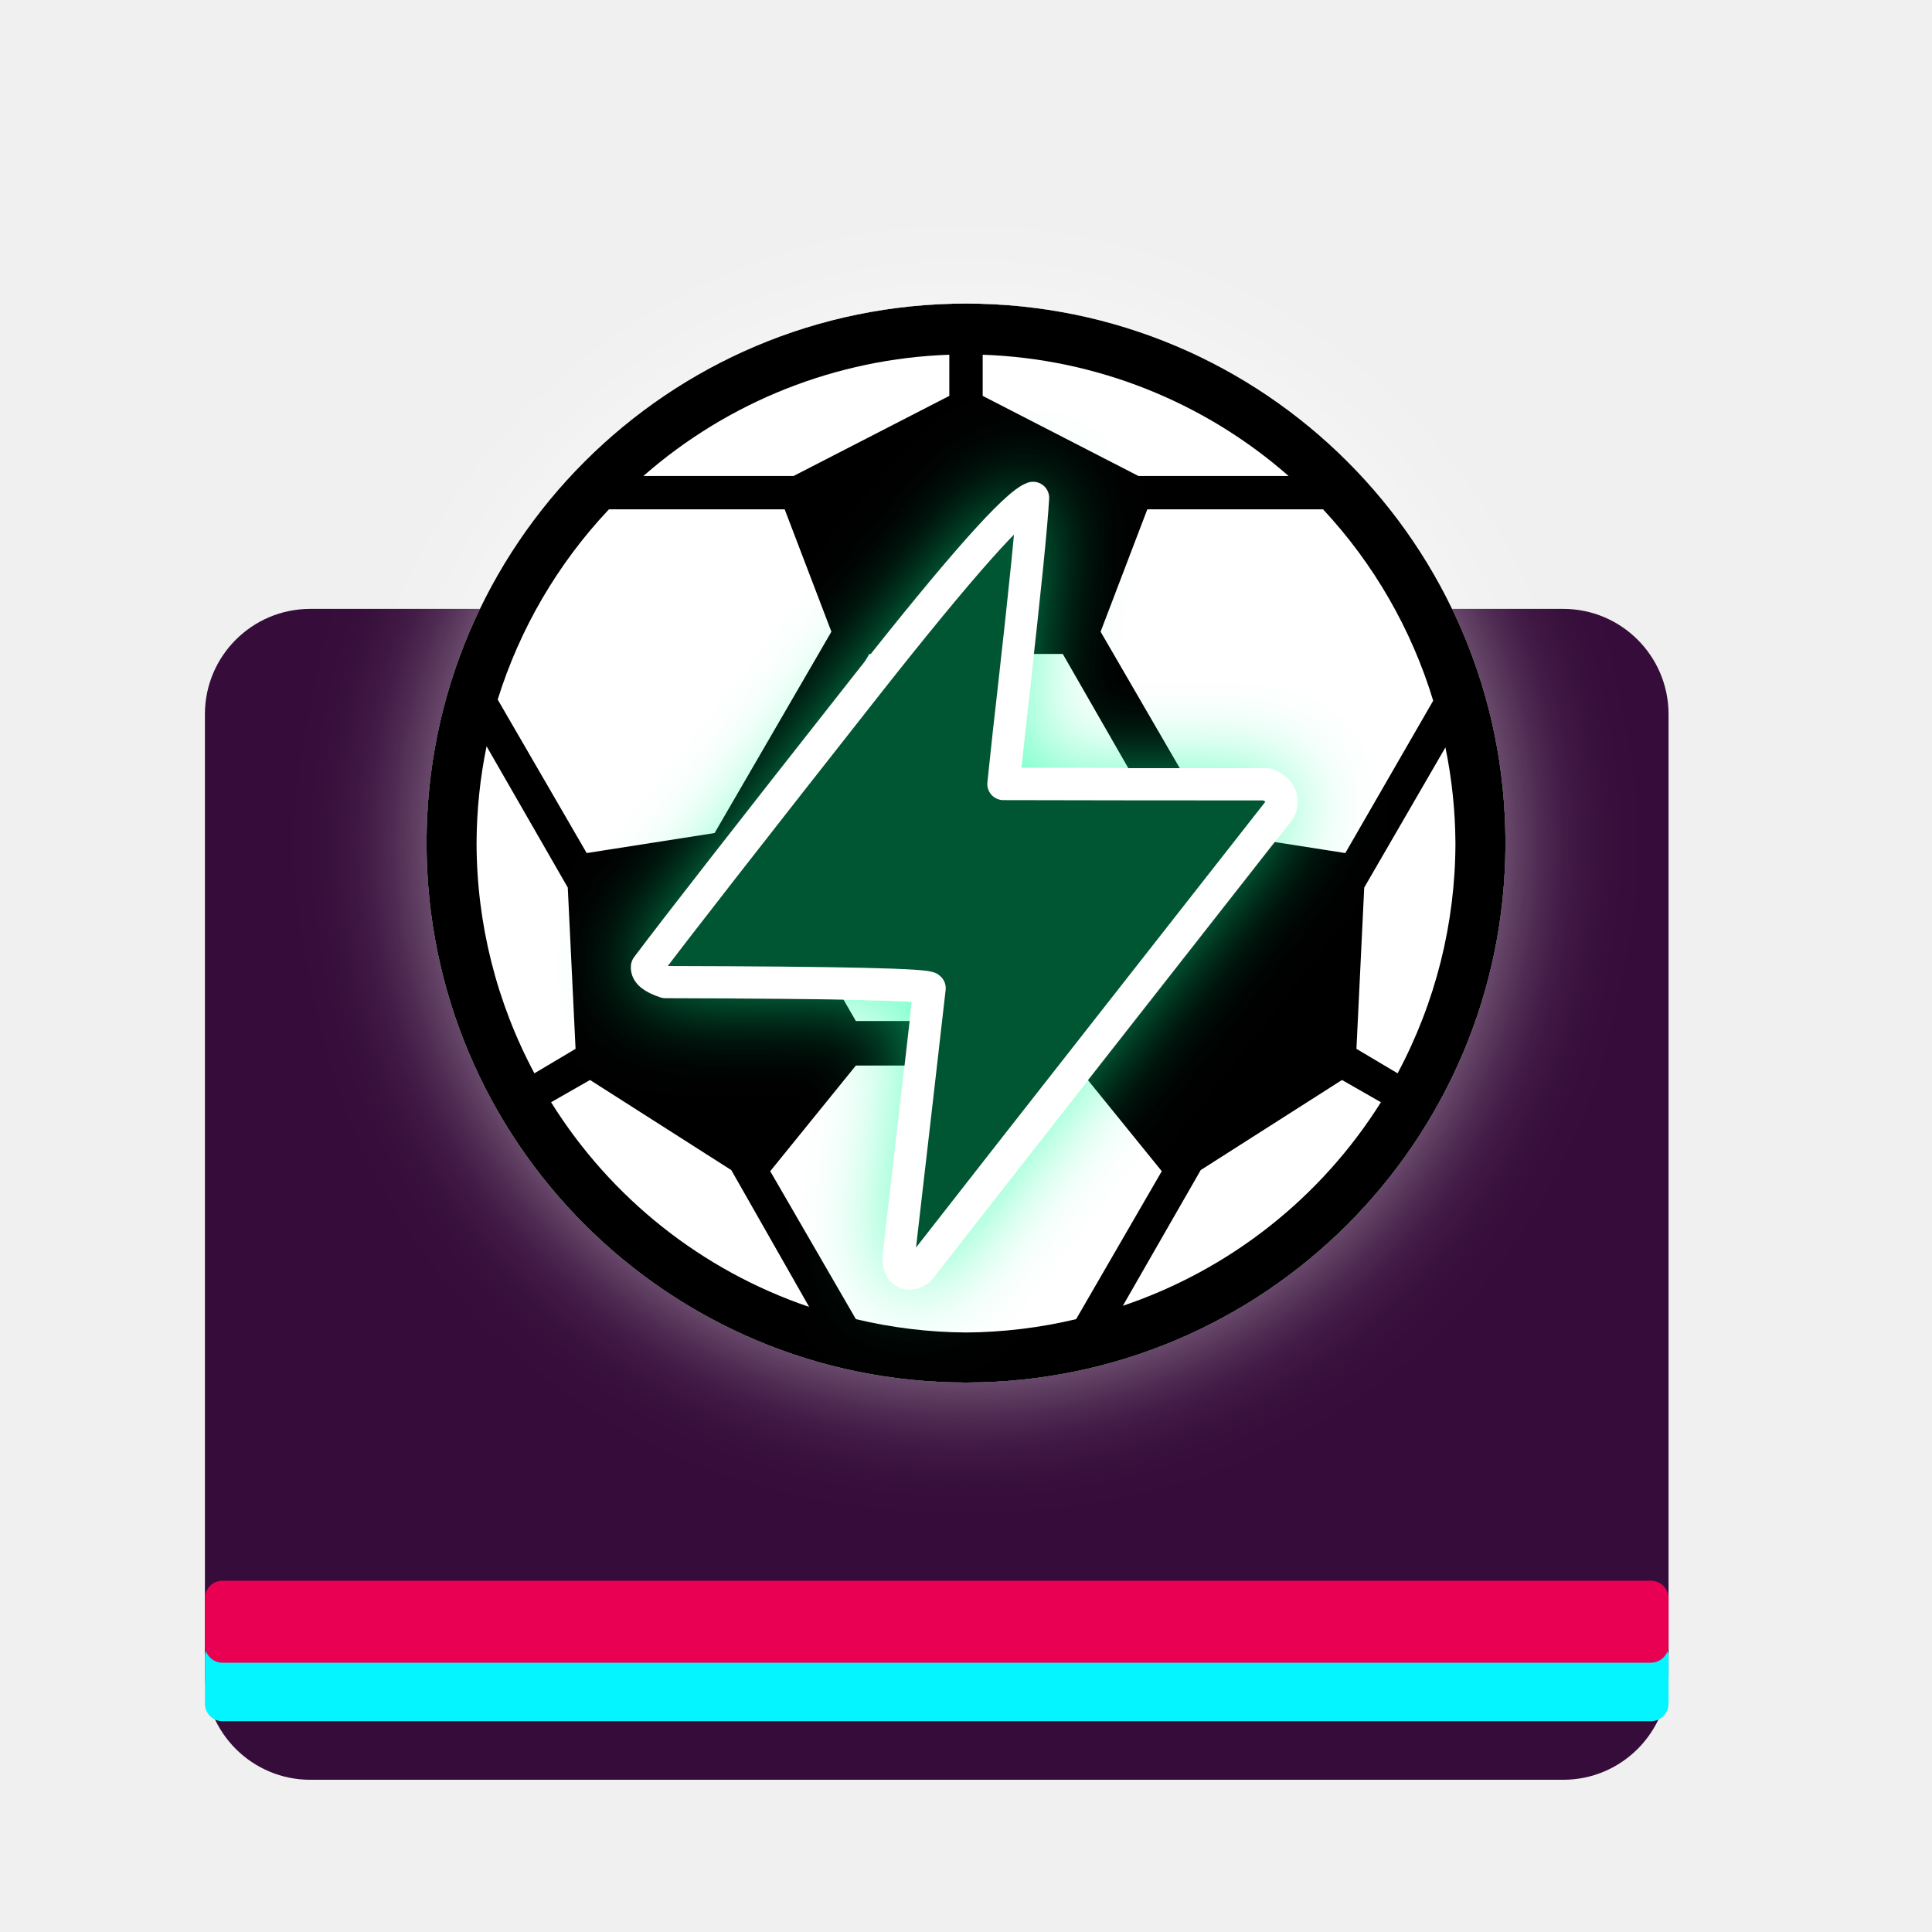
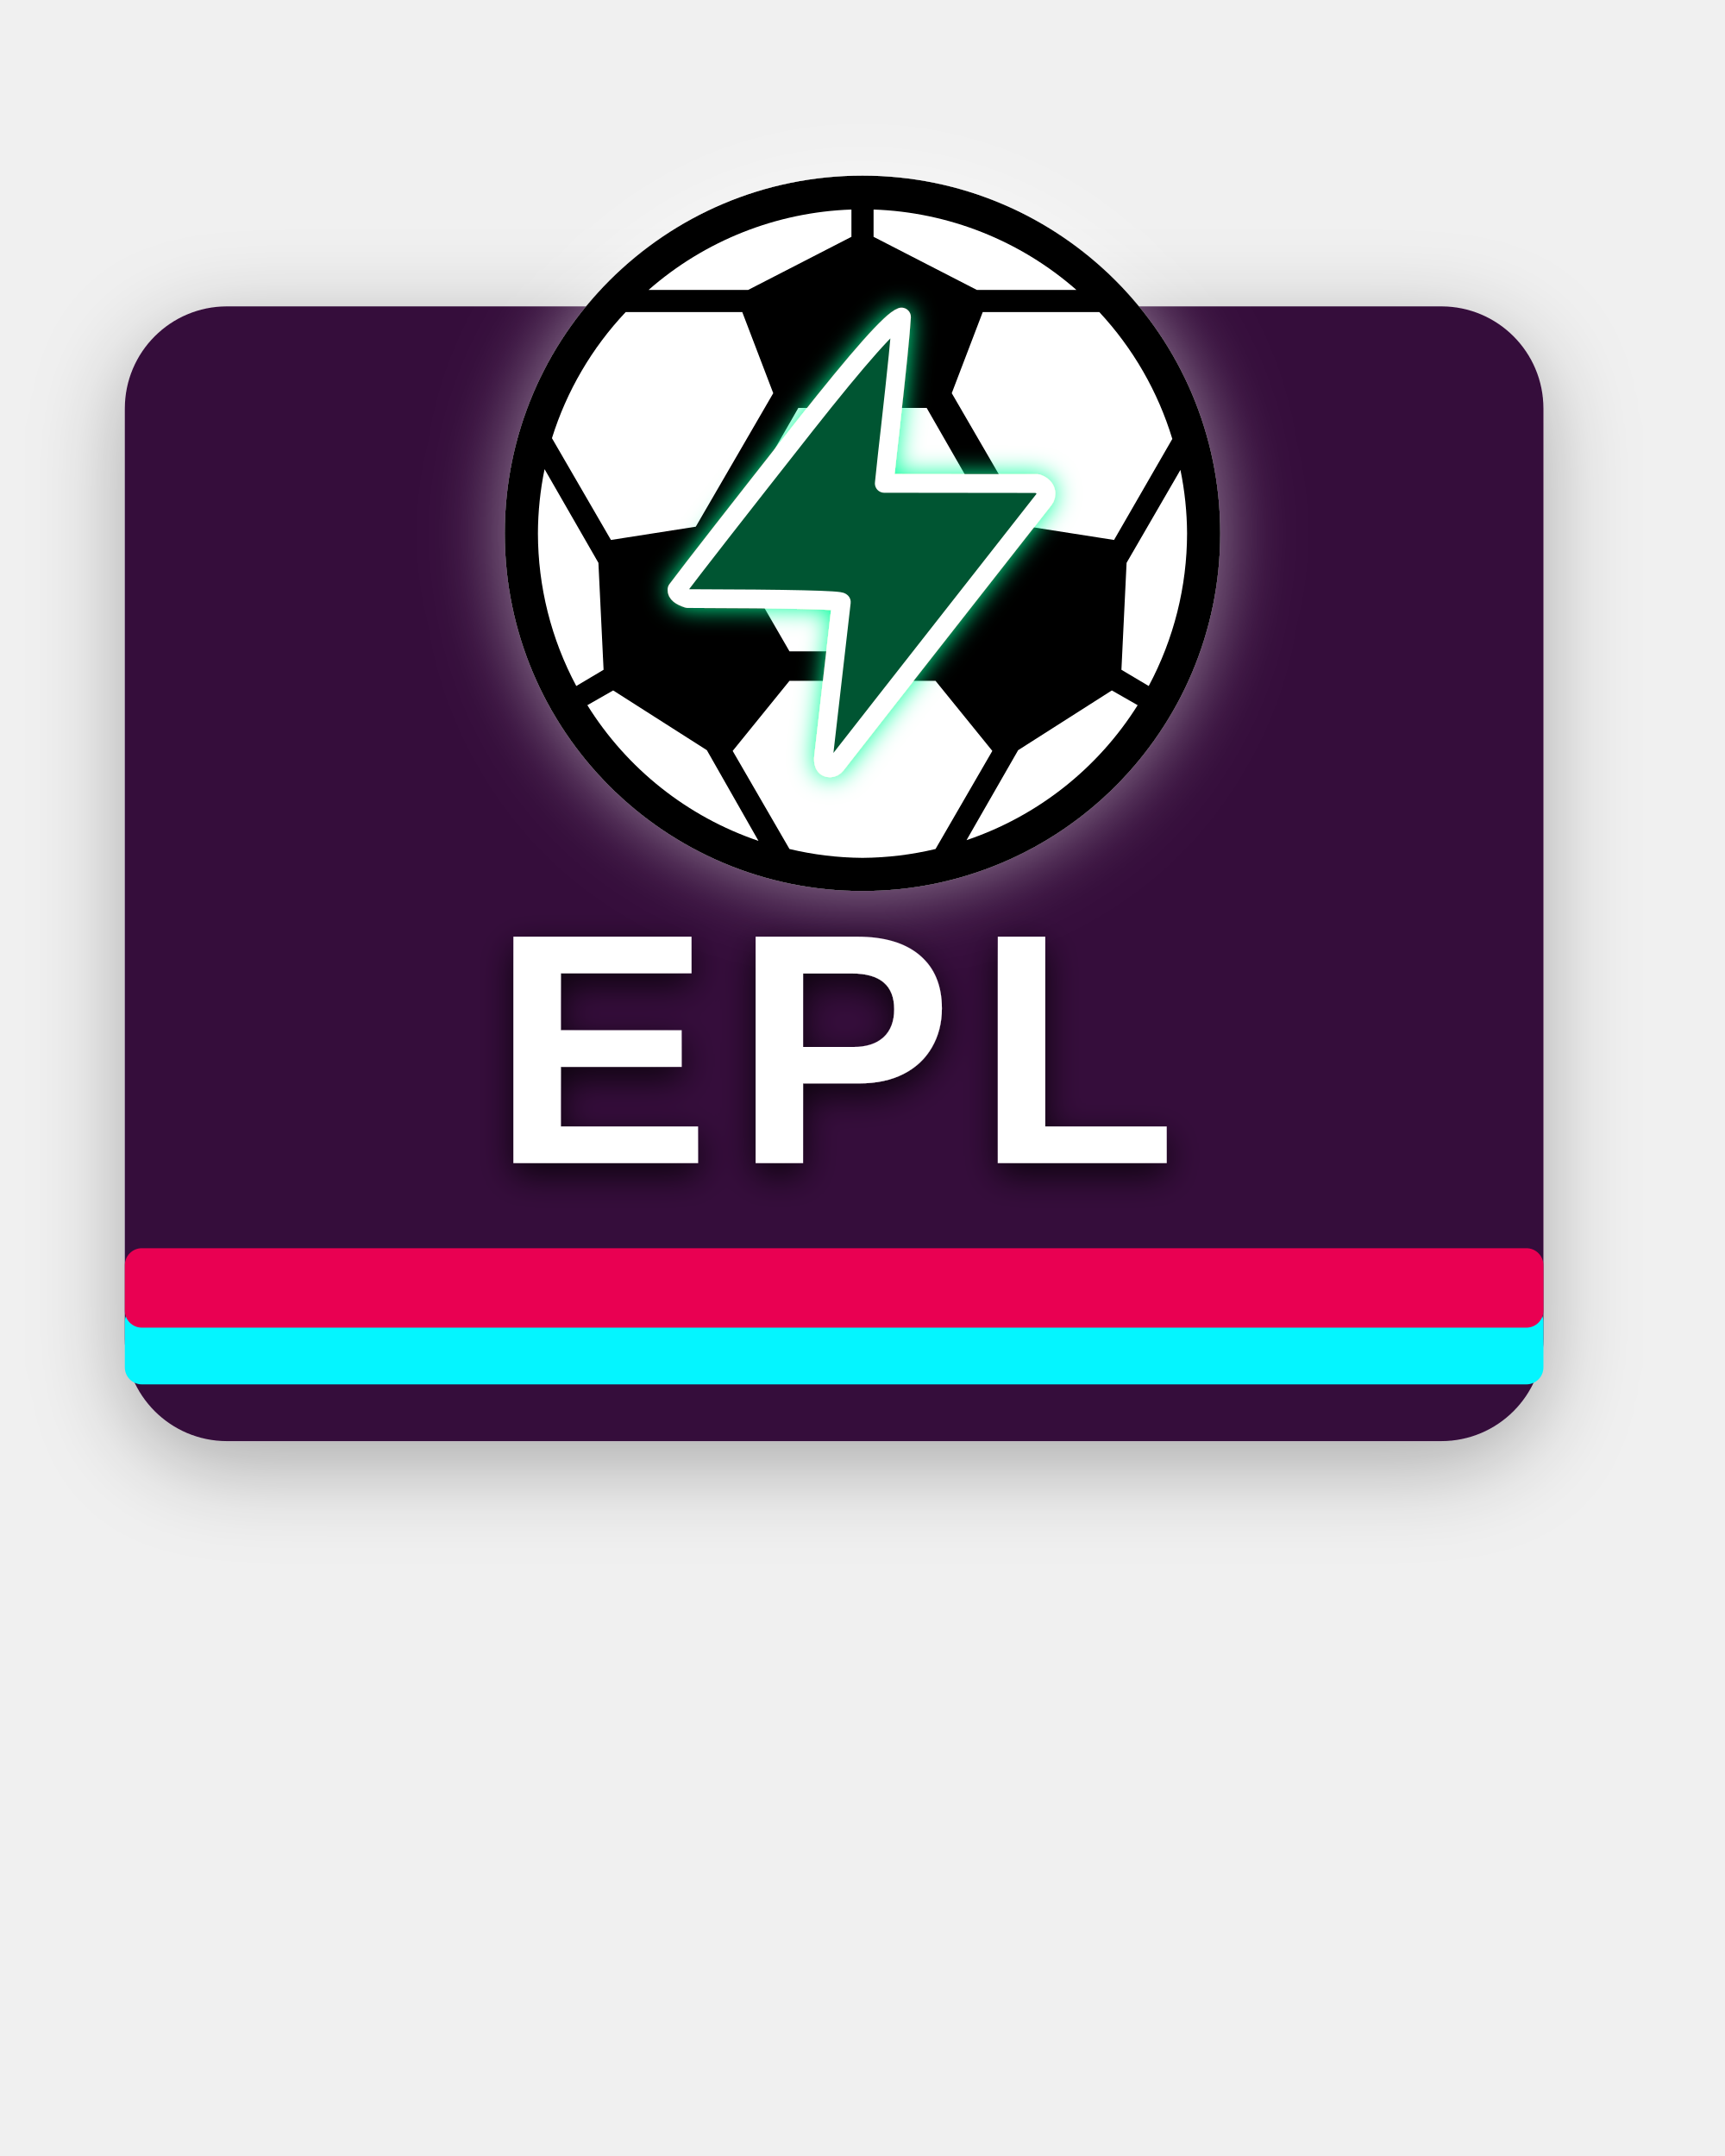
- <svg xmlns="http://www.w3.org/2000/svg" width="200" height="200" viewBox="0 -80 300 330" overflow="visible">
+ <svg xmlns="http://www.w3.org/2000/svg" width="200" height="250" viewBox="0 -30 300 380">
  <defs>
+     <filter id="boxShadow" x="-20%" y="-20%" width="140%" height="140%">
+       <feDropShadow dx="0" dy="4" stdDeviation="8" flood-color="#000000" flood-opacity="0.3" />
+     </filter>
    <filter id="ballGlow" x="-80%" y="-80%" width="260%" height="260%">
      <feDropShadow dx="0" dy="0" stdDeviation="10" flood-color="#ffffff" flood-opacity="0.5">
        <animate attributeName="stdDeviation" values="8;20;8" dur="1.5s" repeatCount="indefinite" />
-         <animate attributeName="flood-opacity" values="0.3;0.8;0.3" dur="1.5s" repeatCount="indefinite" />
      </feDropShadow>
    </filter>
-     <filter id="boltGlowPulsing" x="-80%" y="-80%" width="260%" height="260%">
+     <filter id="boltGlow" x="-80%" y="-80%" width="260%" height="260%">
      <feDropShadow dx="0" dy="0" stdDeviation="14" flood-color="#00ff9c" flood-opacity="1">
        <animate attributeName="stdDeviation" values="5;25;5" dur="1.5s" repeatCount="indefinite" />
      </feDropShadow>
-       <feDropShadow dx="0" dy="0" stdDeviation="28" flood-color="#00ff9c" flood-opacity="0.6">
-         <animate attributeName="stdDeviation" values="15;50;15" dur="1.5s" repeatCount="indefinite" />
-         <animate attributeName="flood-opacity" values="0.3;0.9;0.3" dur="1.5s" repeatCount="indefinite" />
-       </feDropShadow>
+     </filter>
+     <filter id="textShadow" x="-20%" y="-20%" width="140%" height="140%">
+       <feDropShadow dx="0" dy="2" stdDeviation="3" flood-color="#000000" flood-opacity="0.8" />
    </filter>
  </defs>
-   <rect x="20" y="24" width="250" height="200" rx="18" fill="#360D3A" />
+   <rect x="20" y="24" width="250" height="200" rx="18" fill="#360D3A" filter="url(#boxShadow)" />
  <rect x="20" y="200" width="250" height="14" rx="3" fill="#04F5FF" />
  <rect x="20" y="190" width="250" height="14" rx="3" fill="#E90052" />
-   <g filter="url(#ballGlow)" transform="translate(150 64) scale(0.95) translate(-97 -97)">
+   <g filter="url(#ballGlow)" transform="translate(150 64) scale(0.65) translate(-97 -97)">
    <circle cx="97" cy="97" r="97" fill="#000000" />
-     <path fill="#FFFFFF" d="       m 94,9.2 a 88,88 0 0 0 -55,21.8 l 27,0 28,-14.4 0,-7.4 z       m 6,0 0,7.4 28,14.4 27,0 a 88,88 0 0 0 -55,-21.8 z       m -67.2,27.8 a 88,88 0 0 0 -20,34.2 l 16,27.6 23,-3.6       21,-36.2 -8.4,-22 -31.6,0 z       m 96.8,0 -8.4,22 21,36.2 23,3.6 15.8,-27.4       a 88,88 0 0 0 -19.8,-34.4 l -31.6,0 z       m -50,26 -20.2,35.2 17.8,30.8 39.6,0       17.8,-30.8 -20.2,-35.2 -34.8,0 z       m -68.8,16.6 a 88,88 0 0 0 -1.8,17.4       88,88 0 0 0 10.4,41.4 l 7.4,-4.4       -1.4,-29 -14.6,-25.4 z       m 172.4,0.2 -14.6,25.2 -1.4,29       7.4,4.4 a 88,88 0 0 0 10.4,-41.4       88,88 0 0 0 -1.8,-17.2 z       m -106,57.2 -15.4,19 15.4,26.6       a 88,88 0 0 0 19.8,2.4       88,88 0 0 0 19.8,-2.4       l 15.4,-26.6 -15.4,-19 -39.6,0 z       m -47.8,2.6 -7,4       A 88,88 0 0 0 68.8,180.4       l -14,-24.6 -25.4,-16.2 z       m 135.2,0 -25.4,16.2 -14,24.4       a 88,88 0 0 0 46.4,-36.6 l -7,-4 z     " />
+     <path fill="#FFFFFF" d="m 94,9.2 a 88,88 0 0 0 -55,21.8 l 27,0 28,-14.4 0,-7.4 z m 6,0 0,7.4 28,14.4 27,0 a 88,88 0 0 0 -55,-21.8 z m -67.2,27.8 a 88,88 0 0 0 -20,34.2 l 16,27.6 23,-3.6 21,-36.2 -8.4,-22 -31.6,0 z m 96.8,0 -8.4,22 21,36.2 23,3.6 15.8,-27.4 a 88,88 0 0 0 -19.8,-34.4 l -31.6,0 z m -50,26 -20.2,35.2 17.8,30.8 39.6,0 17.8,-30.8 -20.2,-35.2 -34.8,0 z m -68.8,16.6 a 88,88 0 0 0 -1.8,17.4 88,88 0 0 0 10.4,41.4 l 7.4,-4.4 -1.4,-29 -14.6,-25.4 z m 172.4,0.2 -14.6,25.2 -1.4,29 7.4,4.4 a 88,88 0 0 0 10.4,-41.4 88,88 0 0 0 -1.8,-17.2 z m -106,57.2 -15.4,19 15.4,26.6 a 88,88 0 0 0 19.8,2.4 88,88 0 0 0 19.8,-2.4 l 15.4,-26.6 -15.4,-19 -39.6,0 z m -47.8,2.6 -7,4 A 88,88 0 0 0 68.8,180.4 l -14,-24.6 -25.4,-16.2 z m 135.2,0 -25.4,16.2 -14,24.4 a 88,88 0 0 0 46.4,-36.6 l -7,-4 z" />
  </g>
-   <g filter="url(#boltGlowPulsing)" transform="translate(150 92) scale(0.25) translate(-512 -597)">
-     <path fill="#035531" stroke="#ffffff" stroke-width="22" stroke-linejoin="round" d="       M 537.56 444.67       Q 617.34 444.87 717.35 444.88       C 729.31 449.11 728.91 458.82 725.35 463.36       C 648.18 561.91 556.92 677.88 480.98 775.23       C 477.36 779.87 469.98 780.84 467.12 774.79       C 465.99 772.40 465.89 768.32 466.31 765.40       Q 478.98 656.06 487.15 584.19       Q 487.33 580.40 306.71 580.00       Q 293.45 575.68 294.03 569.55       Q 324.33 529.26 444.34 376.83       Q 540.12 255.37 557.82 249.16       Q 556.28 276.65 544.53 380.90       Q 541.13 410.01 537.56 444.67 Z" />
+   <g filter="url(#boltGlow)" transform="translate(150 92) scale(0.15) translate(-512 -690)">
+     <path fill="#035531" stroke="#ffffff" stroke-width="22" stroke-linejoin="round" d="M 537.56 444.67 Q 617.34 444.87 717.35 444.88 C 729.31 449.11 728.91 458.82 725.35 463.36 C 648.18 561.91 556.92 677.88 480.98 775.23 C 477.36 779.87 469.98 780.84 467.12 774.79 C 465.99 772.40 465.89 768.32 466.31 765.40 Q 478.98 656.06 487.15 584.19 Q 487.33 580.40 306.71 580.00 Q 293.45 575.68 294.03 569.55 Q 324.33 529.26 444.34 376.83 Q 540.12 255.37 557.82 249.16 Q 556.28 276.65 544.53 380.90 Q 541.13 410.01 537.56 444.67 Z" />
  </g>
+   <text x="145" y="175" font-family="Arial, sans-serif" font-size="58" font-weight="900" letter-spacing="4" text-anchor="middle" fill="#FFFFFF" filter="url(#textShadow)">EPL</text>
</svg>
